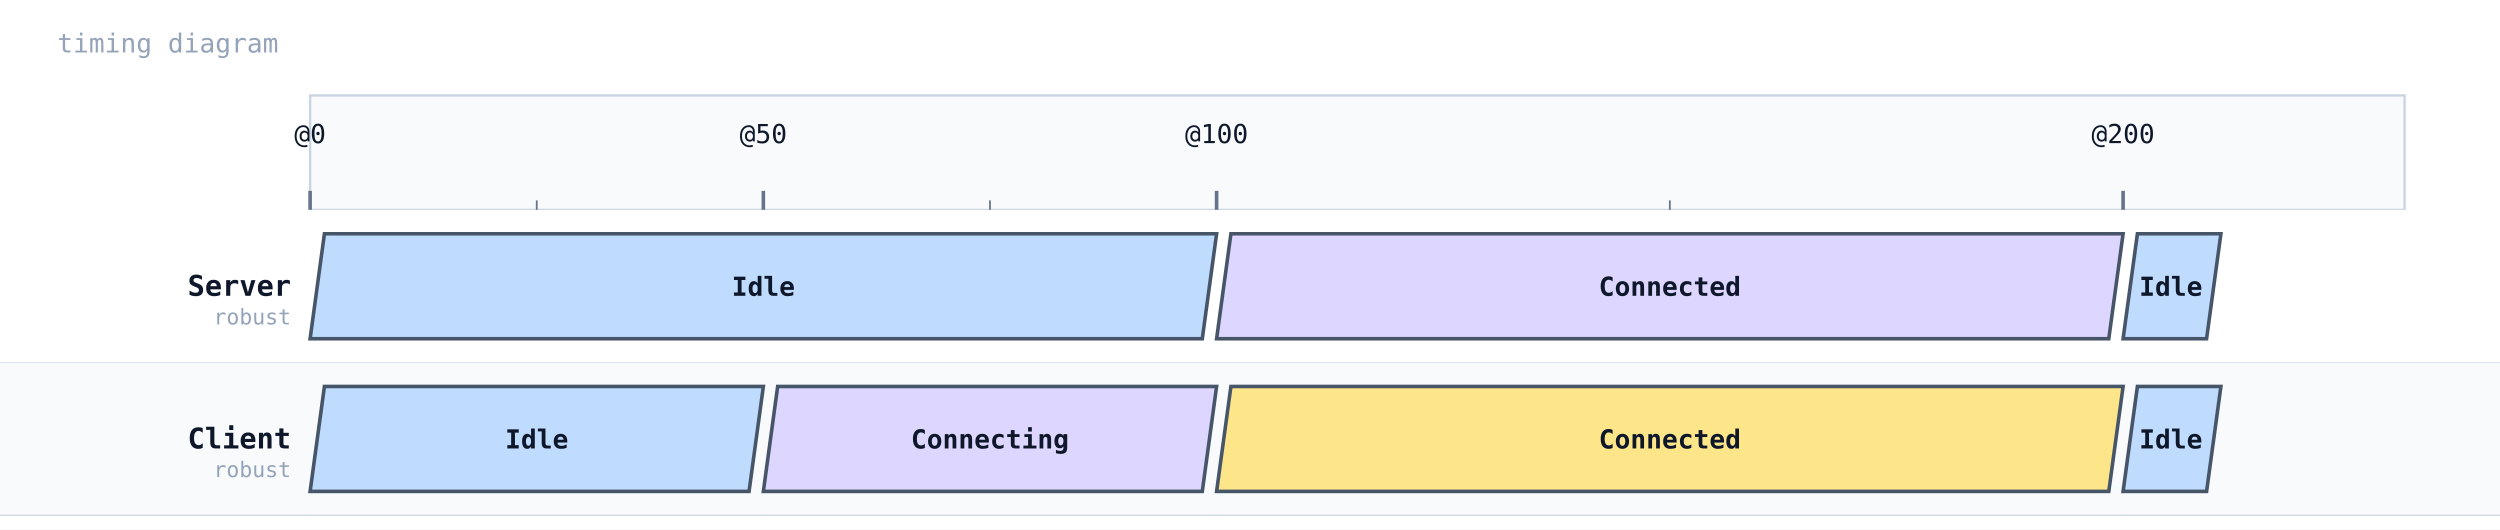
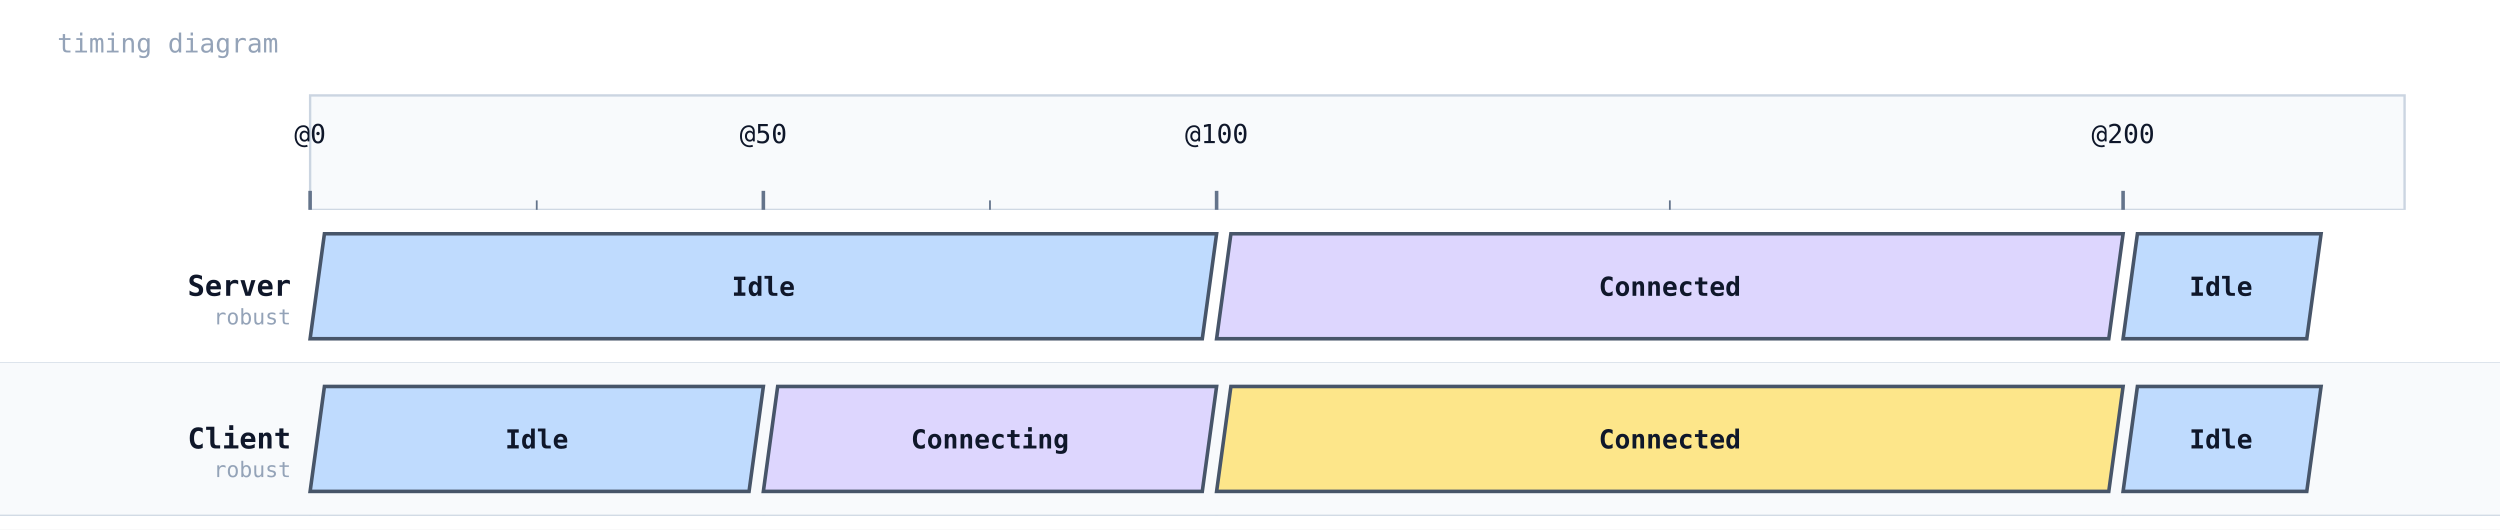
<svg xmlns="http://www.w3.org/2000/svg" width="1048" height="222" viewBox="0 0 1048 222">
  <rect width="100%" height="100%" fill="#ffffff" />
  <text x="24" y="22" font-family="monospace" font-size="11" fill="#94a3b8">timing diagram</text>
  <rect x="130" y="40" width="878" height="48" fill="#f8fafc" stroke="#cbd5e1" stroke-width="1" />
  <line x1="130" y1="88" x2="130" y2="216" stroke="#cbd5e1" stroke-width="1" stroke-dasharray="4 3" />
  <line x1="130" y1="80" x2="130" y2="88" stroke="#64748b" stroke-width="1.5" />
  <text class="timing-tick" x="130" y="60" text-anchor="middle" font-family="monospace" font-size="11" fill="#0f172a">@0</text>
  <line x1="320" y1="88" x2="320" y2="216" stroke="#cbd5e1" stroke-width="1" stroke-dasharray="4 3" />
  <line x1="320" y1="80" x2="320" y2="88" stroke="#64748b" stroke-width="1.5" />
  <text class="timing-tick" x="320" y="60" text-anchor="middle" font-family="monospace" font-size="11" fill="#0f172a">@50</text>
  <line x1="510" y1="88" x2="510" y2="216" stroke="#cbd5e1" stroke-width="1" stroke-dasharray="4 3" />
  <line x1="510" y1="80" x2="510" y2="88" stroke="#64748b" stroke-width="1.5" />
  <text class="timing-tick" x="510" y="60" text-anchor="middle" font-family="monospace" font-size="11" fill="#0f172a">@100</text>
  <line x1="890" y1="88" x2="890" y2="216" stroke="#cbd5e1" stroke-width="1" stroke-dasharray="4 3" />
  <line x1="890" y1="80" x2="890" y2="88" stroke="#64748b" stroke-width="1.5" />
  <text class="timing-tick" x="890" y="60" text-anchor="middle" font-family="monospace" font-size="11" fill="#0f172a">@200</text>
  <line x1="225" y1="84" x2="225" y2="88" stroke="#64748b" stroke-width="0.75" />
  <line x1="415" y1="84" x2="415" y2="88" stroke="#64748b" stroke-width="0.75" />
  <line x1="700" y1="84" x2="700" y2="88" stroke="#64748b" stroke-width="0.75" />
  <rect x="0" y="88" width="1048" height="64" fill="#ffffff" />
  <line x1="0" y1="152" x2="1048" y2="152" stroke="#cbd5e1" stroke-width="0.5" />
  <text x="122" y="124" font-family="monospace" font-size="12" font-weight="600" fill="#0f172a" text-anchor="end">Server</text>
  <text x="122" y="136" font-family="monospace" font-size="9" fill="#94a3b8" text-anchor="end">robust</text>
  <polygon points="136,98 510,98 504,142 130,142" fill="#bfdbfe" stroke="#475569" stroke-width="1.5" />
  <text x="320" y="124" text-anchor="middle" font-family="monospace" font-size="11" fill="#0f172a" font-weight="600">Idle</text>
  <polygon points="516,98 890,98 884,142 510,142" fill="#ddd6fe" stroke="#475569" stroke-width="1.5" />
  <text x="700" y="124" text-anchor="middle" font-family="monospace" font-size="11" fill="#0f172a" font-weight="600">Connected</text>
-   <polygon points="896,98 931,98 925,142 890,142" fill="#bfdbfe" stroke="#475569" stroke-width="1.5" />
-   <text x="910" y="124" text-anchor="middle" font-family="monospace" font-size="11" fill="#0f172a" font-weight="600">Idle</text>
+   <polygon points="896,98 973,98 967,142 890,142" fill="#bfdbfe" stroke="#475569" stroke-width="1.5" />
+   <text x="931" y="124" text-anchor="middle" font-family="monospace" font-size="11" fill="#0f172a" font-weight="600">Idle</text>
  <rect x="0" y="152" width="1048" height="64" fill="#f8fafc" />
  <line x1="0" y1="216" x2="1048" y2="216" stroke="#cbd5e1" stroke-width="0.5" />
  <text x="122" y="188" font-family="monospace" font-size="12" font-weight="600" fill="#0f172a" text-anchor="end">Client</text>
  <text x="122" y="200" font-family="monospace" font-size="9" fill="#94a3b8" text-anchor="end">robust</text>
  <polygon points="136,162 320,162 314,206 130,206" fill="#bfdbfe" stroke="#475569" stroke-width="1.5" />
  <text x="225" y="188" text-anchor="middle" font-family="monospace" font-size="11" fill="#0f172a" font-weight="600">Idle</text>
  <polygon points="326,162 510,162 504,206 320,206" fill="#ddd6fe" stroke="#475569" stroke-width="1.5" />
  <text x="415" y="188" text-anchor="middle" font-family="monospace" font-size="11" fill="#0f172a" font-weight="600">Connecting</text>
  <polygon points="516,162 890,162 884,206 510,206" fill="#fde68a" stroke="#475569" stroke-width="1.5" />
  <text x="700" y="188" text-anchor="middle" font-family="monospace" font-size="11" fill="#0f172a" font-weight="600">Connected</text>
-   <polygon points="896,162 931,162 925,206 890,206" fill="#bfdbfe" stroke="#475569" stroke-width="1.5" />
-   <text x="910" y="188" text-anchor="middle" font-family="monospace" font-size="11" fill="#0f172a" font-weight="600">Idle</text>
+   <polygon points="896,162 973,162 967,206 890,206" fill="#bfdbfe" stroke="#475569" stroke-width="1.5" />
+   <text x="931" y="188" text-anchor="middle" font-family="monospace" font-size="11" fill="#0f172a" font-weight="600">Idle</text>
</svg>
